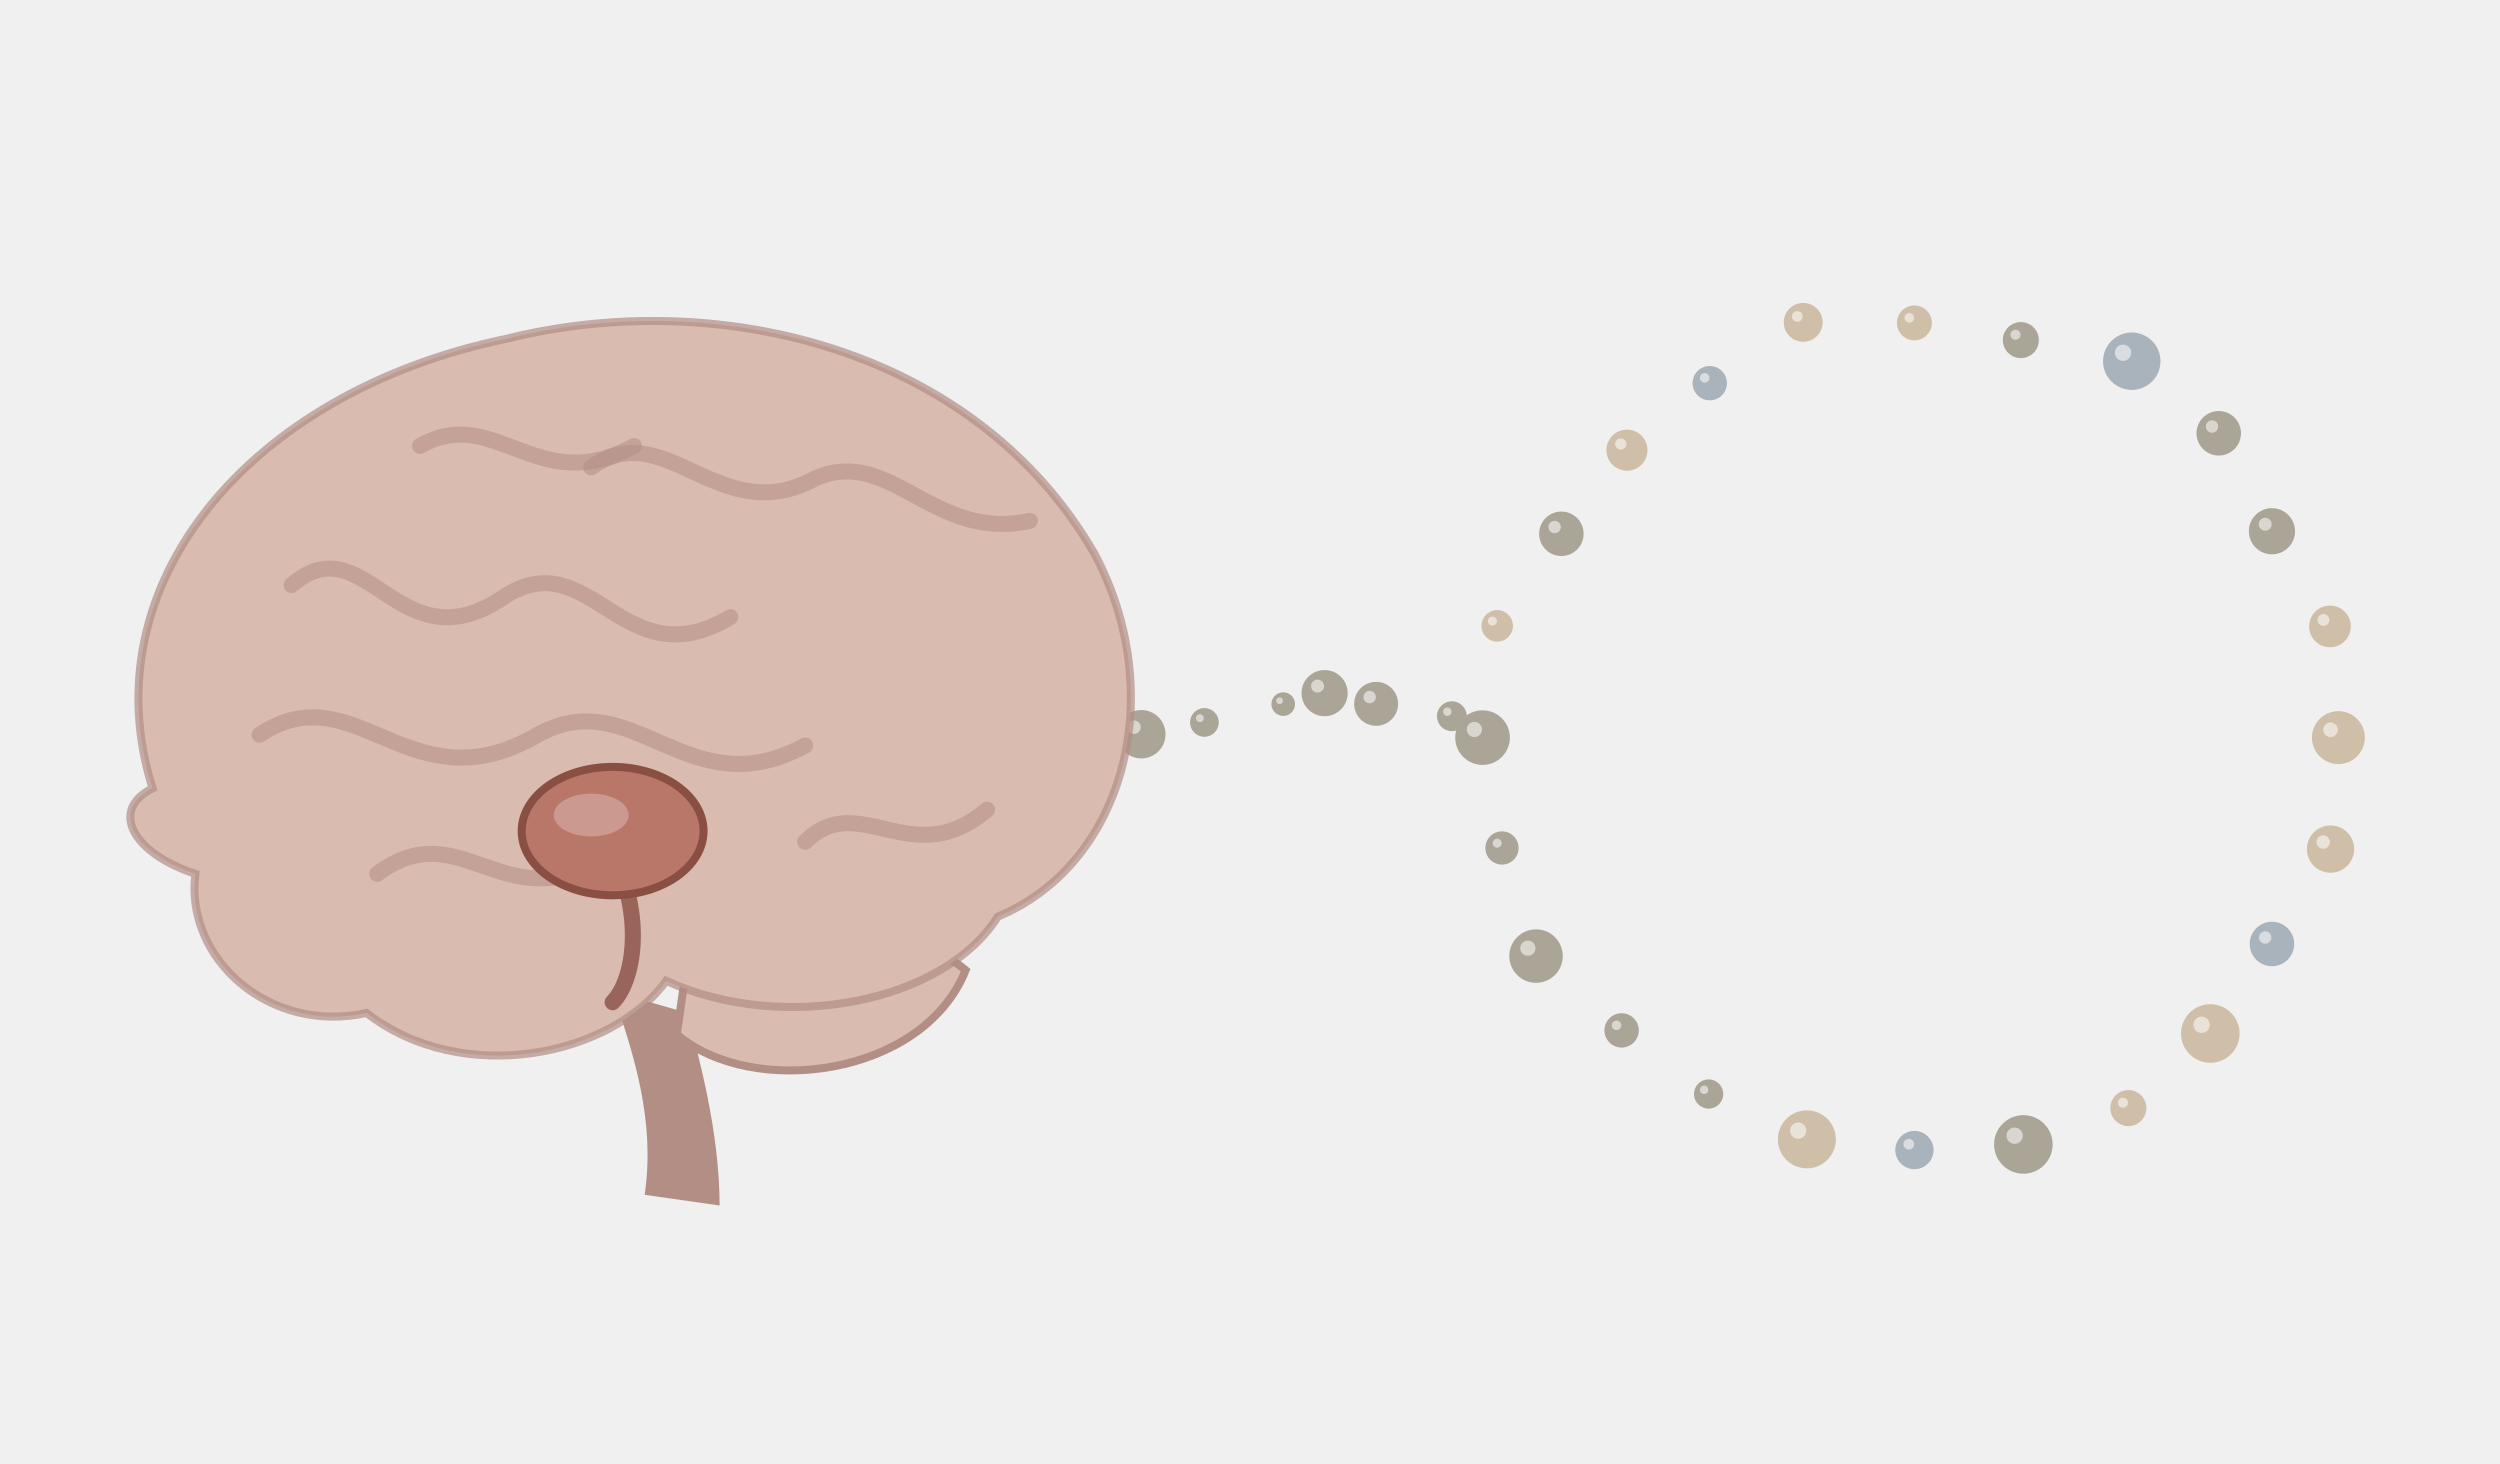
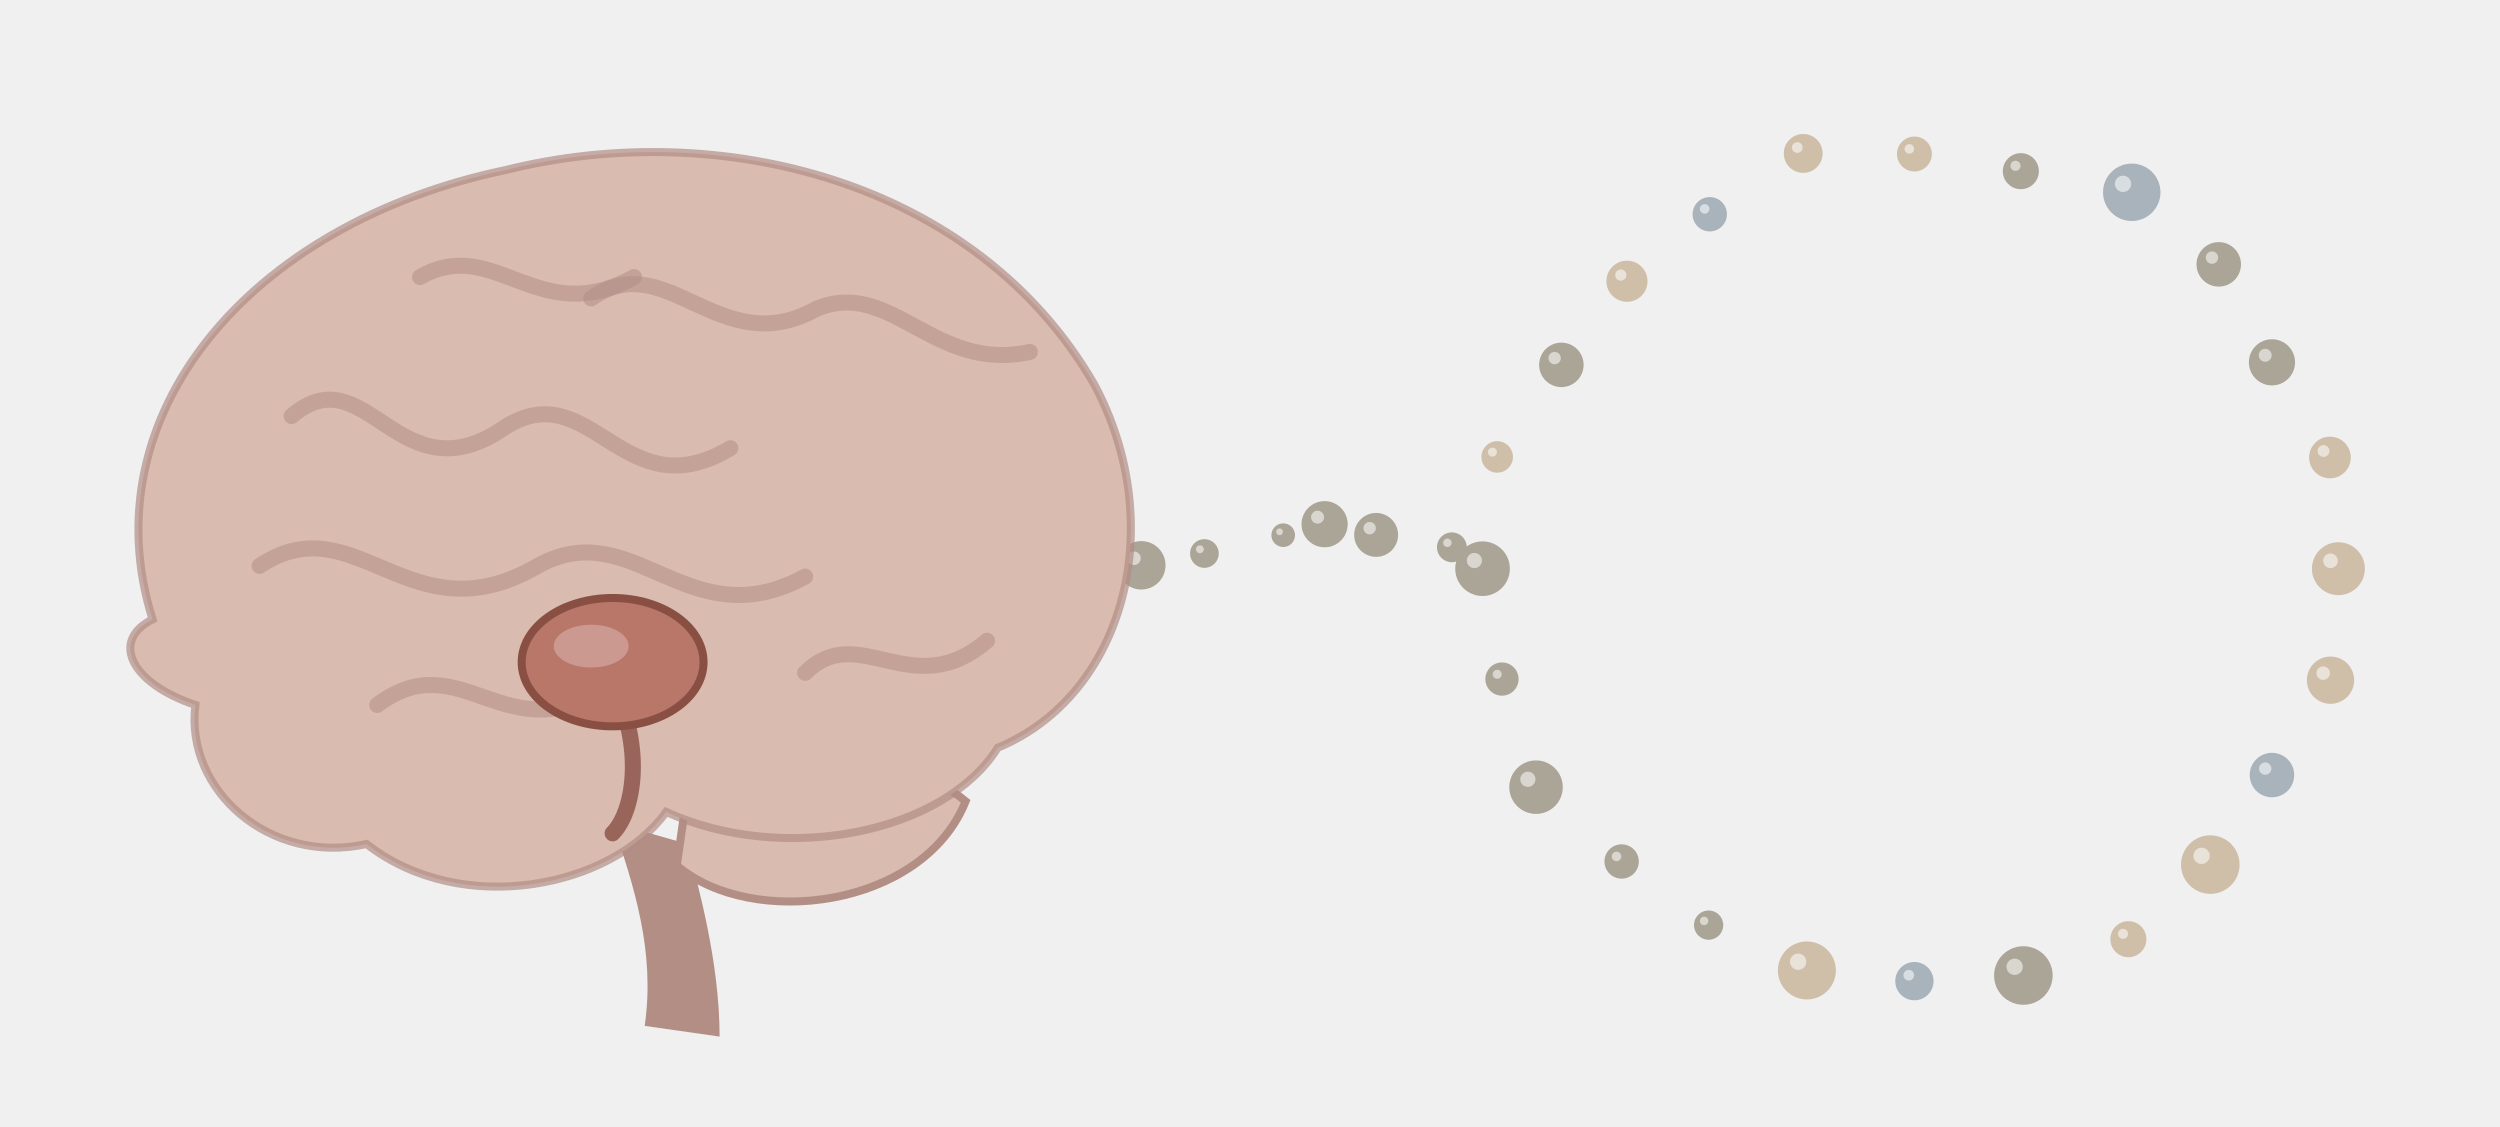
- <svg xmlns="http://www.w3.org/2000/svg" viewBox="0 0 888 520" width="888" height="520">
+ <svg xmlns="http://www.w3.org/2000/svg" viewBox="0 0 888 400" width="888" height="400">
  <defs>
    <linearGradient id="gMuscle" x1="0" y1="0" x2="0" y2="1">
      <stop offset="0" stop-color="#E0AE9F" />
      <stop offset="0.5" stop-color="#B9776A" />
      <stop offset="1" stop-color="#8A4F43" />
    </linearGradient>
    <linearGradient id="gMuted" x1="0" y1="0" x2="0" y2="1">
      <stop offset="0" stop-color="#DCC5B9" />
      <stop offset="0.5" stop-color="#CBAE9F" />
      <stop offset="1" stop-color="#A98B7D" />
    </linearGradient>
    <linearGradient id="gTendon" x1="0" y1="0" x2="1" y2="0">
      <stop offset="0" stop-color="#EFE9DE" />
      <stop offset="0.5" stop-color="#EFE9DE" />
      <stop offset="1" stop-color="#CFC5B4" />
    </linearGradient>
    <linearGradient id="gVessel" x1="0" y1="0" x2="0" y2="1">
      <stop offset="0" stop-color="#DEA69E" />
      <stop offset="0.5" stop-color="#C4807A" />
      <stop offset="1" stop-color="#95574F" />
    </linearGradient>
    <linearGradient id="gSkin" x1="0" y1="0" x2="0" y2="1">
      <stop offset="0" stop-color="#F3EAE0" />
      <stop offset="0.5" stop-color="#EBDFD2" />
      <stop offset="1" stop-color="#CDB9A6" />
    </linearGradient>
    <radialGradient id="gFat" cx="0.35" cy="0.3" r="0.8">
      <stop offset="0" stop-color="#F7EEDA" />
      <stop offset="0.55" stop-color="#EBDCBB" />
      <stop offset="1" stop-color="#CDB48A" />
    </radialGradient>
    <radialGradient id="gLiver" cx="0.3" cy="0.25" r="0.8">
      <stop offset="0" stop-color="#BC8575" />
      <stop offset="0.55" stop-color="#9B6557" />
      <stop offset="1" stop-color="#6E4036" />
    </radialGradient>
    <radialGradient id="gBrain" cx="0.35" cy="0.25" r="0.8">
      <stop offset="0" stop-color="#EDD9D0" />
      <stop offset="0.55" stop-color="#D9BBB0" />
      <stop offset="1" stop-color="#B38E85" />
    </radialGradient>
    <radialGradient id="gLumen" cx="0.5" cy="0.5" r="0.8">
      <stop offset="0" stop-color="#E9C8C0" />
      <stop offset="0.55" stop-color="#95574F" />
      <stop offset="1" stop-color="#95574F" />
    </radialGradient>
    <radialGradient id="gRbc" cx="0.4" cy="0.4" r="0.8">
      <stop offset="0" stop-color="#D27B72" />
      <stop offset="0.55" stop-color="#B2534B" />
      <stop offset="1" stop-color="#B2534B" />
    </radialGradient>
    <radialGradient id="gMito" cx="0.35" cy="0.3" r="0.8">
      <stop offset="0" stop-color="#E8CFBF" />
      <stop offset="0.55" stop-color="#CDA893" />
      <stop offset="1" stop-color="#8E5A4C" />
    </radialGradient>
    <radialGradient id="gMol1" cx="0.35" cy="0.3" r="0.8">
      <stop offset="0" stop-color="#F4F1EB" />
      <stop offset="0.55" stop-color="#A9B3BC" />
      <stop offset="1" stop-color="#7F8B95" />
    </radialGradient>
    <radialGradient id="gMol2" cx="0.35" cy="0.3" r="0.8">
      <stop offset="0" stop-color="#F4F1EB" />
      <stop offset="0.55" stop-color="#ABA597" />
      <stop offset="1" stop-color="#827C70" />
    </radialGradient>
    <radialGradient id="gMol3" cx="0.35" cy="0.3" r="0.8">
      <stop offset="0" stop-color="#F4F1EB" />
      <stop offset="0.55" stop-color="#CFBEA8" />
      <stop offset="1" stop-color="#A28F77" />
    </radialGradient>
    <radialGradient id="gSat" cx="0.35" cy="0.3" r="0.8">
      <stop offset="0" stop-color="#D8CFE0" />
      <stop offset="0.55" stop-color="#9C8FA8" />
      <stop offset="1" stop-color="#6F6380" />
    </radialGradient>
    <filter id="shadow" x="-20%" y="-20%" width="140%" height="160%">
      <feDropShadow dx="0" dy="10" stdDeviation="10" flood-color="#362D28" flood-opacity="0.14" />
    </filter>
    <filter id="soft" x="-20%" y="-20%" width="140%" height="160%">
      <feDropShadow dx="0" dy="4" stdDeviation="4" flood-color="#362D28" flood-opacity="0.10" />
    </filter>
  </defs>
  <g>
-     <circle cx="405.4" cy="260.8" r="8.6" fill="#ABA597" />
-     <circle cx="402.8" cy="258.3" r="2.4" fill="#fff" opacity="0.55" />
-     <circle cx="427.8" cy="256.6" r="5.1" fill="#ABA597" />
-     <circle cx="426.2" cy="255.1" r="1.4" fill="#fff" opacity="0.55" />
-     <circle cx="455.8" cy="250.1" r="4.2" fill="#ABA597" />
-     <circle cx="454.5" cy="248.9" r="1.2" fill="#fff" opacity="0.55" />
-     <circle cx="470.5" cy="246.2" r="8.2" fill="#ABA597" />
-     <circle cx="468.0" cy="243.7" r="2.3" fill="#fff" opacity="0.55" />
-     <circle cx="488.8" cy="250.0" r="7.8" fill="#ABA597" />
-     <circle cx="486.5" cy="247.6" r="2.2" fill="#fff" opacity="0.55" />
-     <circle cx="515.7" cy="254.4" r="5.3" fill="#ABA597" />
-     <circle cx="514.1" cy="252.8" r="1.5" fill="#fff" opacity="0.55" />
+     <circle cx="405.4" cy="200.8" r="8.6" fill="#ABA597" />
+     <circle cx="402.8" cy="198.3" r="2.4" fill="#fff" opacity="0.55" />
+     <circle cx="427.8" cy="196.6" r="5.1" fill="#ABA597" />
+     <circle cx="426.2" cy="195.1" r="1.4" fill="#fff" opacity="0.55" />
+     <circle cx="455.8" cy="190.1" r="4.2" fill="#ABA597" />
+     <circle cx="454.5" cy="188.9" r="1.2" fill="#fff" opacity="0.55" />
+     <circle cx="470.5" cy="186.2" r="8.2" fill="#ABA597" />
+     <circle cx="468.0" cy="183.7" r="2.3" fill="#fff" opacity="0.55" />
+     <circle cx="488.8" cy="190.0" r="7.8" fill="#ABA597" />
+     <circle cx="486.5" cy="187.6" r="2.2" fill="#fff" opacity="0.55" />
+     <circle cx="515.7" cy="194.4" r="5.3" fill="#ABA597" />
+     <circle cx="514.1" cy="192.8" r="1.5" fill="#fff" opacity="0.55" />
  </g>
-   <g transform="translate(680 262) rotate(0) scale(1)">
+   <g transform="translate(680 202) rotate(0) scale(1)">
    <g>
      <circle cx="150.6" cy="0.0" r="9.4" fill="#CFBEA8" />
      <circle cx="147.8" cy="-2.8" r="2.6" fill="#fff" opacity="0.55" />
      <circle cx="147.8" cy="39.6" r="8.4" fill="#CFBEA8" />
      <circle cx="145.2" cy="37.1" r="2.4" fill="#fff" opacity="0.55" />
      <circle cx="127.0" cy="73.3" r="7.9" fill="#A9B3BC" />
      <circle cx="124.6" cy="71.0" r="2.2" fill="#fff" opacity="0.55" />
      <circle cx="105.1" cy="105.1" r="10.4" fill="#CFBEA8" />
      <circle cx="102.0" cy="102.0" r="2.9" fill="#fff" opacity="0.55" />
      <circle cx="76.0" cy="131.6" r="6.4" fill="#CFBEA8" />
      <circle cx="74.1" cy="129.7" r="1.8" fill="#fff" opacity="0.55" />
      <circle cx="38.7" cy="144.5" r="10.4" fill="#ABA597" />
      <circle cx="35.6" cy="141.4" r="2.9" fill="#fff" opacity="0.55" />
      <circle cx="0.0" cy="146.5" r="6.8" fill="#A9B3BC" />
      <circle cx="-2.0" cy="144.4" r="1.9" fill="#fff" opacity="0.55" />
      <circle cx="-38.2" cy="142.7" r="10.3" fill="#CFBEA8" />
      <circle cx="-41.3" cy="139.6" r="2.9" fill="#fff" opacity="0.55" />
      <circle cx="-73.1" cy="126.6" r="5.2" fill="#ABA597" />
      <circle cx="-74.7" cy="125.1" r="1.5" fill="#fff" opacity="0.55" />
      <circle cx="-104.0" cy="104.0" r="6.1" fill="#ABA597" />
      <circle cx="-105.8" cy="102.2" r="1.7" fill="#fff" opacity="0.55" />
      <circle cx="-134.4" cy="77.6" r="9.5" fill="#ABA597" />
      <circle cx="-137.3" cy="74.8" r="2.7" fill="#fff" opacity="0.55" />
      <circle cx="-146.5" cy="39.2" r="5.9" fill="#ABA597" />
      <circle cx="-148.2" cy="37.5" r="1.6" fill="#fff" opacity="0.55" />
      <circle cx="-153.4" cy="0.0" r="9.7" fill="#ABA597" />
      <circle cx="-156.3" cy="-2.9" r="2.7" fill="#fff" opacity="0.55" />
      <circle cx="-148.2" cy="-39.7" r="5.6" fill="#CFBEA8" />
      <circle cx="-149.9" cy="-41.4" r="1.6" fill="#fff" opacity="0.55" />
      <circle cx="-125.4" cy="-72.4" r="7.9" fill="#ABA597" />
      <circle cx="-127.8" cy="-74.8" r="2.2" fill="#fff" opacity="0.55" />
      <circle cx="-102.1" cy="-102.1" r="7.3" fill="#CFBEA8" />
      <circle cx="-104.3" cy="-104.3" r="2.0" fill="#fff" opacity="0.55" />
      <circle cx="-72.7" cy="-125.9" r="6.1" fill="#A9B3BC" />
      <circle cx="-74.5" cy="-127.8" r="1.7" fill="#fff" opacity="0.55" />
      <circle cx="-39.5" cy="-147.5" r="6.9" fill="#CFBEA8" />
      <circle cx="-41.6" cy="-149.6" r="1.9" fill="#fff" opacity="0.55" />
      <circle cx="-0.0" cy="-147.3" r="6.2" fill="#CFBEA8" />
      <circle cx="-1.8" cy="-149.1" r="1.7" fill="#fff" opacity="0.55" />
      <circle cx="37.8" cy="-141.2" r="6.4" fill="#ABA597" />
      <circle cx="35.9" cy="-143.1" r="1.8" fill="#fff" opacity="0.55" />
      <circle cx="77.2" cy="-133.7" r="10.2" fill="#A9B3BC" />
      <circle cx="74.1" cy="-136.7" r="2.9" fill="#fff" opacity="0.55" />
      <circle cx="108.1" cy="-108.1" r="7.9" fill="#ABA597" />
      <circle cx="105.7" cy="-110.5" r="2.2" fill="#fff" opacity="0.55" />
      <circle cx="127.0" cy="-73.3" r="8.2" fill="#ABA597" />
      <circle cx="124.6" cy="-75.8" r="2.3" fill="#fff" opacity="0.55" />
      <circle cx="147.6" cy="-39.5" r="7.4" fill="#CFBEA8" />
      <circle cx="145.3" cy="-41.8" r="2.1" fill="#fff" opacity="0.55" />
    </g>
  </g>
-   <g transform="translate(20 90) rotate(0) scale(1.9)">
+   <g transform="translate(20 30) rotate(0) scale(1.9)">
    <g>
      <path d="M104,138 C108,150 112,162 110,176 L124,178 C124,164 120,150 118,142 Z" fill="#B38E85" />
      <path d="M118,132 C132,124 158,124 170,134 C162,154 130,158 116,146 Z" fill="#D9BBB0" stroke="#B38E85" stroke-width="1.5" />
      <path d="M18,100 C6,62 36,26 84,16 C124,6 172,18 194,56 C208,82 200,114 176,124 C166,140 136,146 114,136 C104,150 76,156 58,142 C40,146 24,132 26,116 C14,112 10,104 18,100 Z" fill="#D9BBB0" stroke="#B38E85" stroke-opacity="0.7" stroke-width="1.5" />
      <path d="M44,62 C58,50 64,78 84,64 C100,54 106,80 126,68" fill="none" stroke="#B38E85" stroke-opacity="0.55" stroke-width="3" stroke-linecap="round" />
      <path d="M38,90 C56,78 66,104 90,90 C108,80 118,104 140,92" fill="none" stroke="#B38E85" stroke-opacity="0.55" stroke-width="3" stroke-linecap="round" />
      <path d="M60,116 C76,104 84,126 104,112" fill="none" stroke="#B38E85" stroke-opacity="0.55" stroke-width="3" stroke-linecap="round" />
      <path d="M100,40 C114,30 124,52 142,42 C156,36 164,54 182,50" fill="none" stroke="#B38E85" stroke-opacity="0.55" stroke-width="3" stroke-linecap="round" />
      <path d="M140,110 C150,100 160,116 174,104" fill="none" stroke="#B38E85" stroke-opacity="0.55" stroke-width="3" stroke-linecap="round" />
      <path d="M68,36 C82,28 90,46 108,36" fill="none" stroke="#B38E85" stroke-opacity="0.55" stroke-width="3" stroke-linecap="round" />
      <path d="M104,112 C110,124 108,136 104,140" fill="none" stroke="#8A4F43" stroke-width="3" stroke-linecap="round" opacity="0.8" />
      <ellipse cx="104" cy="108" rx="17" ry="12" fill="#B9776A" stroke="#8A4F43" stroke-width="1.5" />
      <ellipse cx="100" cy="105" rx="7" ry="4" fill="#fff" opacity="0.25" />
    </g>
  </g>
</svg>
